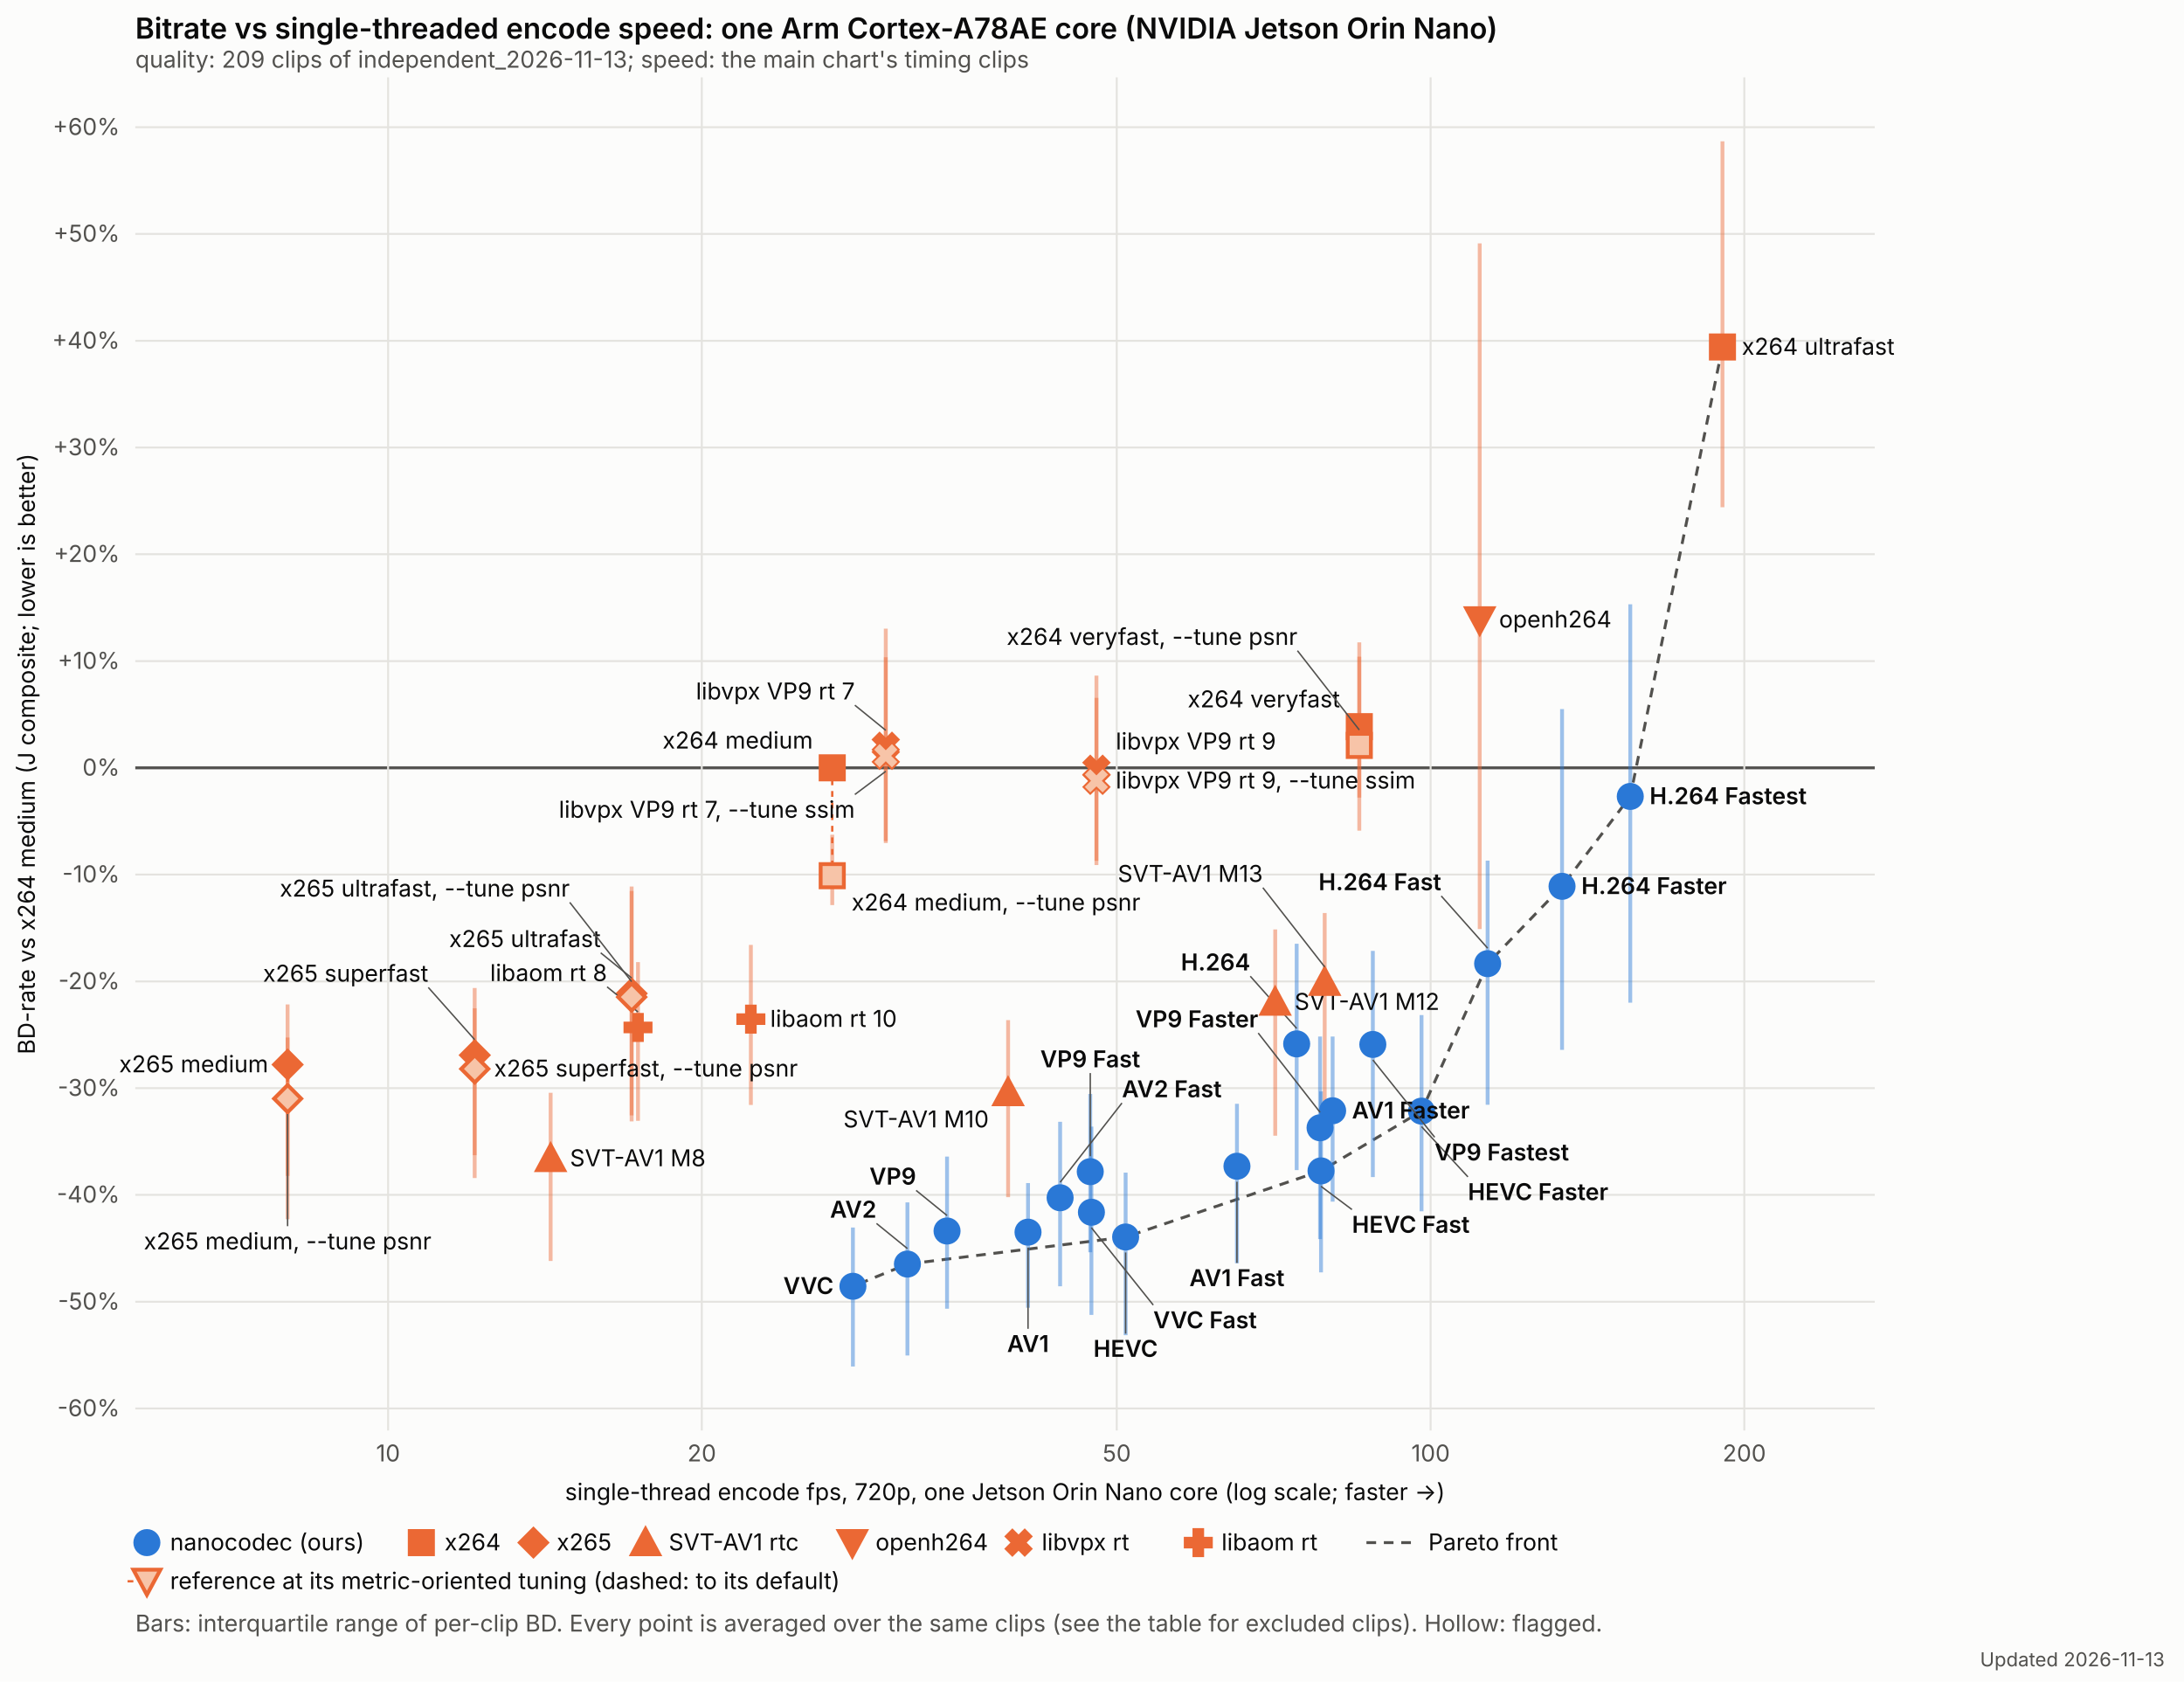
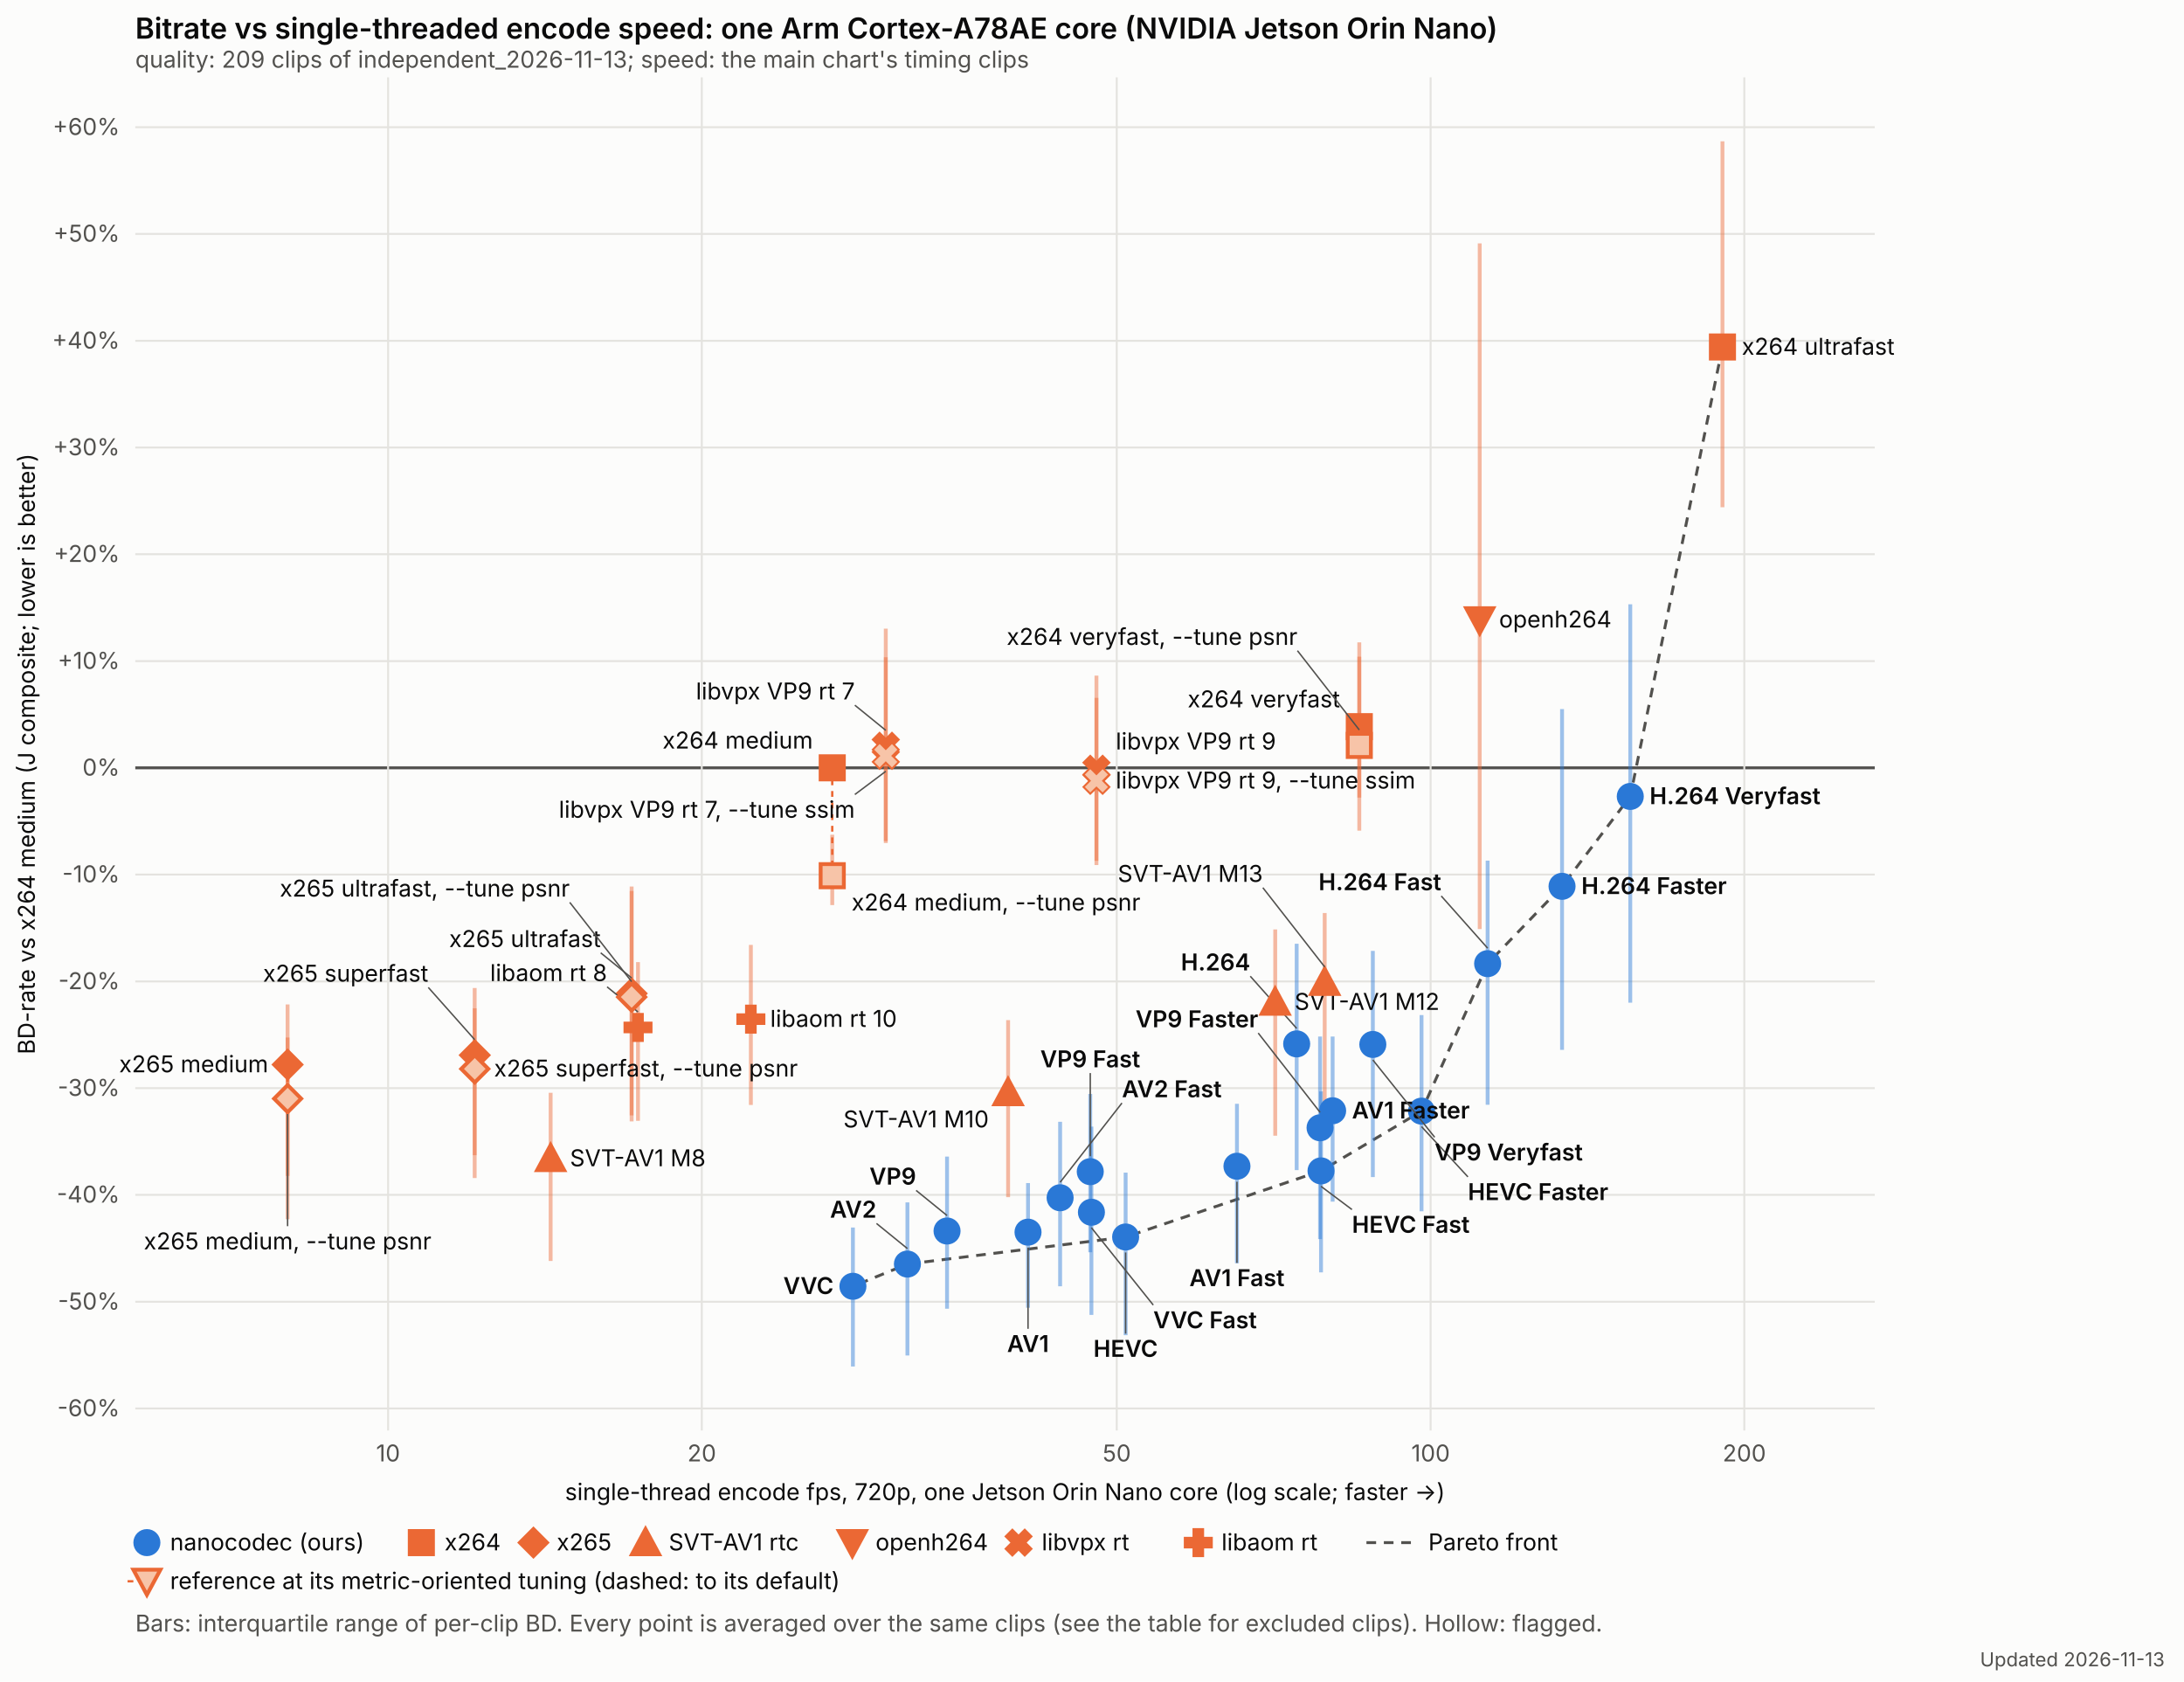
<svg xmlns="http://www.w3.org/2000/svg" viewBox="0 0 1130 870" width="1130" height="870" font-family="system-ui, -apple-system, Segoe UI, sans-serif" font-size="12">
  <rect width="1130" height="870" fill="#fcfcfb" />
  <text x="70" y="20" font-size="15" font-weight="600" fill="#0b0b0b">Bitrate vs single-threaded encode speed: one Arm Cortex-A78AE core (NVIDIA Jetson Orin Nano)</text>
  <text x="70" y="35" fill="#52514e">quality: 209 clips of independent_2026-11-13; speed: the main chart's timing clips</text>
  <line x1="70" x2="970" y1="728.6" y2="728.6" stroke="#e4e3df" stroke-width="1" />
  <text x="62" y="732.6" text-anchor="end" fill="#52514e">-60%</text>
  <line x1="70" x2="970" y1="673.4" y2="673.4" stroke="#e4e3df" stroke-width="1" />
  <text x="62" y="677.4" text-anchor="end" fill="#52514e">-50%</text>
  <line x1="70" x2="970" y1="618.1" y2="618.1" stroke="#e4e3df" stroke-width="1" />
  <text x="62" y="622.1" text-anchor="end" fill="#52514e">-40%</text>
  <line x1="70" x2="970" y1="562.9" y2="562.9" stroke="#e4e3df" stroke-width="1" />
  <text x="62" y="566.9" text-anchor="end" fill="#52514e">-30%</text>
  <line x1="70" x2="970" y1="507.7" y2="507.7" stroke="#e4e3df" stroke-width="1" />
  <text x="62" y="511.7" text-anchor="end" fill="#52514e">-20%</text>
  <line x1="70" x2="970" y1="452.4" y2="452.4" stroke="#e4e3df" stroke-width="1" />
  <text x="62" y="456.4" text-anchor="end" fill="#52514e">-10%</text>
  <line x1="70" x2="970" y1="397.2" y2="397.2" stroke="#52514e" stroke-width="1.5" />
  <text x="62" y="401.2" text-anchor="end" fill="#52514e">0%</text>
  <line x1="70" x2="970" y1="342.0" y2="342.0" stroke="#e4e3df" stroke-width="1" />
  <text x="62" y="346.0" text-anchor="end" fill="#52514e">+10%</text>
  <line x1="70" x2="970" y1="286.7" y2="286.7" stroke="#e4e3df" stroke-width="1" />
  <text x="62" y="290.7" text-anchor="end" fill="#52514e">+20%</text>
  <line x1="70" x2="970" y1="231.5" y2="231.5" stroke="#e4e3df" stroke-width="1" />
  <text x="62" y="235.5" text-anchor="end" fill="#52514e">+30%</text>
  <line x1="70" x2="970" y1="176.3" y2="176.3" stroke="#e4e3df" stroke-width="1" />
  <text x="62" y="180.3" text-anchor="end" fill="#52514e">+40%</text>
  <line x1="70" x2="970" y1="121.0" y2="121.0" stroke="#e4e3df" stroke-width="1" />
  <text x="62" y="125.0" text-anchor="end" fill="#52514e">+50%</text>
  <line x1="70" x2="970" y1="65.8" y2="65.8" stroke="#e4e3df" stroke-width="1" />
  <text x="62" y="69.8" text-anchor="end" fill="#52514e">+60%</text>
  <line x1="200.8" x2="200.8" y1="40" y2="740" stroke="#e4e3df" />
  <text x="200.8" y="756" text-anchor="middle" fill="#52514e">10</text>
  <line x1="363.1" x2="363.1" y1="40" y2="740" stroke="#e4e3df" />
  <text x="363.1" y="756" text-anchor="middle" fill="#52514e">20</text>
  <line x1="577.8" x2="577.8" y1="40" y2="740" stroke="#e4e3df" />
  <text x="577.8" y="756" text-anchor="middle" fill="#52514e">50</text>
  <line x1="740.2" x2="740.2" y1="40" y2="740" stroke="#e4e3df" />
  <text x="740.2" y="756" text-anchor="middle" fill="#52514e">100</text>
  <line x1="902.5" x2="902.5" y1="40" y2="740" stroke="#e4e3df" />
  <text x="902.5" y="756" text-anchor="middle" fill="#52514e">200</text>
  <text x="520.0" y="776" text-anchor="middle" fill="#0b0b0b">single-thread encode fps, 720p, one Jetson Orin Nano core (log scale; faster →)</text>
  <text transform="translate(18,390.0) rotate(-90)" text-anchor="middle" fill="#0b0b0b">BD-rate vs x264 medium (J composite; lower is better)</text>
  <polyline points="891.2,179.5 843.5,412.0 808.2,458.5 769.7,498.5 735.5,574.8 683.5,605.7 582.4,639.9 469.5,653.9 441.3,665.4" fill="none" stroke="#52514e" stroke-width="1.5" stroke-dasharray="5 4" />
  <line x1="703.3" y1="375.9" x2="703.3" y2="385.6" stroke="#eb6834" stroke-width="1.2" stroke-dasharray="3 3" />
  <line x1="430.6" y1="397.2" x2="430.6" y2="453.0" stroke="#eb6834" stroke-width="1.2" stroke-dasharray="3 3" />
  <line x1="326.8" y1="513.9" x2="326.8" y2="515.8" stroke="#eb6834" stroke-width="1.2" stroke-dasharray="3 3" />
  <line x1="245.6" y1="545.8" x2="245.6" y2="552.9" stroke="#eb6834" stroke-width="1.2" stroke-dasharray="3 3" />
  <line x1="148.8" y1="550.7" x2="148.8" y2="568.3" stroke="#eb6834" stroke-width="1.2" stroke-dasharray="3 3" />
  <line x1="458.3" y1="385.8" x2="458.3" y2="391.0" stroke="#eb6834" stroke-width="1.2" stroke-dasharray="3 3" />
  <line x1="567.3" y1="397.7" x2="567.3" y2="403.9" stroke="#eb6834" stroke-width="1.2" stroke-dasharray="3 3" />
  <line x1="430.6" x2="430.6" y1="397.2" y2="397.2" stroke="#eb6834" stroke-opacity="0.45" stroke-width="2" />
  <line x1="670.9" x2="670.9" y1="605.3" y2="488.2" stroke="#2a78d6" stroke-opacity="0.45" stroke-width="2" />
  <line x1="769.7" x2="769.7" y1="571.5" y2="445.2" stroke="#2a78d6" stroke-opacity="0.45" stroke-width="2" />
  <line x1="808.2" x2="808.2" y1="543.1" y2="366.8" stroke="#2a78d6" stroke-opacity="0.45" stroke-width="2" />
  <line x1="843.5" x2="843.5" y1="518.7" y2="312.6" stroke="#2a78d6" stroke-opacity="0.45" stroke-width="2" />
  <line x1="582.4" x2="582.4" y1="690.7" y2="606.6" stroke="#2a78d6" stroke-opacity="0.45" stroke-width="2" />
  <line x1="683.5" x2="683.5" y1="658.2" y2="564.6" stroke="#2a78d6" stroke-opacity="0.45" stroke-width="2" />
  <line x1="735.5" x2="735.5" y1="626.6" y2="525.1" stroke="#2a78d6" stroke-opacity="0.45" stroke-width="2" />
  <line x1="531.9" x2="531.9" y1="676.5" y2="612.0" stroke="#2a78d6" stroke-opacity="0.45" stroke-width="2" />
  <line x1="640.0" x2="640.0" y1="653.5" y2="571.0" stroke="#2a78d6" stroke-opacity="0.45" stroke-width="2" />
  <line x1="689.5" x2="689.5" y1="621.6" y2="536.2" stroke="#2a78d6" stroke-opacity="0.45" stroke-width="2" />
  <line x1="490.0" x2="490.0" y1="677.0" y2="598.3" stroke="#2a78d6" stroke-opacity="0.45" stroke-width="2" />
  <line x1="564.1" x2="564.1" y1="647.8" y2="565.9" stroke="#2a78d6" stroke-opacity="0.45" stroke-width="2" />
  <line x1="683.0" x2="683.0" y1="641.0" y2="536.2" stroke="#2a78d6" stroke-opacity="0.45" stroke-width="2" />
  <line x1="710.3" x2="710.3" y1="608.9" y2="491.9" stroke="#2a78d6" stroke-opacity="0.45" stroke-width="2" />
  <line x1="469.5" x2="469.5" y1="701.2" y2="622.0" stroke="#2a78d6" stroke-opacity="0.45" stroke-width="2" />
  <line x1="548.5" x2="548.5" y1="665.4" y2="580.3" stroke="#2a78d6" stroke-opacity="0.45" stroke-width="2" />
  <line x1="441.3" x2="441.3" y1="706.9" y2="635.0" stroke="#2a78d6" stroke-opacity="0.45" stroke-width="2" />
  <line x1="564.7" x2="564.7" y1="680.2" y2="582.8" stroke="#2a78d6" stroke-opacity="0.45" stroke-width="2" />
  <line x1="765.6" x2="765.6" y1="480.6" y2="125.9" stroke="#eb6834" stroke-opacity="0.45" stroke-width="2" />
  <line x1="891.2" x2="891.2" y1="262.4" y2="73.1" stroke="#eb6834" stroke-opacity="0.45" stroke-width="2" />
  <line x1="703.3" x2="703.3" y1="412.6" y2="339.7" stroke="#eb6834" stroke-opacity="0.45" stroke-width="2" />
  <line x1="326.8" x2="326.8" y1="577.0" y2="458.6" stroke="#eb6834" stroke-opacity="0.45" stroke-width="2" />
  <line x1="245.6" x2="245.6" y1="597.6" y2="511.1" stroke="#eb6834" stroke-opacity="0.45" stroke-width="2" />
  <line x1="148.8" x2="148.8" y1="608.3" y2="519.6" stroke="#eb6834" stroke-opacity="0.45" stroke-width="2" />
  <line x1="284.9" x2="284.9" y1="652.3" y2="565.3" stroke="#eb6834" stroke-opacity="0.45" stroke-width="2" />
  <line x1="521.6" x2="521.6" y1="619.3" y2="527.7" stroke="#eb6834" stroke-opacity="0.45" stroke-width="2" />
  <line x1="659.8" x2="659.8" y1="587.5" y2="480.8" stroke="#eb6834" stroke-opacity="0.45" stroke-width="2" />
  <line x1="685.4" x2="685.4" y1="572.2" y2="472.3" stroke="#eb6834" stroke-opacity="0.45" stroke-width="2" />
  <line x1="458.3" x2="458.3" y1="436.1" y2="325.2" stroke="#eb6834" stroke-opacity="0.45" stroke-width="2" />
  <line x1="567.3" x2="567.3" y1="445.3" y2="349.5" stroke="#eb6834" stroke-opacity="0.45" stroke-width="2" />
  <line x1="330.1" x2="330.1" y1="579.8" y2="497.7" stroke="#eb6834" stroke-opacity="0.45" stroke-width="2" />
  <line x1="388.5" x2="388.5" y1="571.6" y2="488.8" stroke="#eb6834" stroke-opacity="0.45" stroke-width="2" />
  <line x1="703.3" x2="703.3" y1="429.7" y2="332.3" stroke="#eb6834" stroke-opacity="0.45" stroke-width="2" />
  <line x1="430.6" x2="430.6" y1="468.2" y2="431.8" stroke="#eb6834" stroke-opacity="0.45" stroke-width="2" />
  <line x1="326.8" x2="326.8" y1="580.1" y2="460.9" stroke="#eb6834" stroke-opacity="0.45" stroke-width="2" />
  <line x1="245.6" x2="245.6" y1="609.4" y2="521.6" stroke="#eb6834" stroke-opacity="0.45" stroke-width="2" />
  <line x1="148.8" x2="148.8" y1="630.7" y2="536.7" stroke="#eb6834" stroke-opacity="0.45" stroke-width="2" />
  <line x1="458.3" x2="458.3" y1="435.1" y2="340.0" stroke="#eb6834" stroke-opacity="0.45" stroke-width="2" />
  <line x1="567.3" x2="567.3" y1="447.5" y2="361.0" stroke="#eb6834" stroke-opacity="0.45" stroke-width="2" />
  <g>
    <rect x="424.6" y="391.2" width="12" height="12" fill="#eb6834" stroke="#eb6834" stroke-width="2" />
  </g>
  <text x="420.6" y="387.2" text-anchor="end" fill="#0b0b0b">x264 medium</text>
  <g>
    <circle cx="670.9" cy="540.0" r="6" fill="#2a78d6" stroke="#2a78d6" stroke-width="2" />
  </g>
  <line x1="670.9" y1="532.0" x2="646.9" y2="505.0" stroke="#52514e" stroke-width="0.75" />
  <text x="646.9" y="502.0" text-anchor="end" fill="#0b0b0b" font-weight="600">H.264</text>
  <g>
    <circle cx="769.7" cy="498.5" r="6" fill="#2a78d6" stroke="#2a78d6" stroke-width="2" />
  </g>
  <line x1="769.7" y1="490.5" x2="745.7" y2="463.5" stroke="#52514e" stroke-width="0.75" />
  <text x="745.7" y="460.5" text-anchor="end" fill="#0b0b0b" font-weight="600">H.264 Fast</text>
  <g>
    <circle cx="808.2" cy="458.5" r="6" fill="#2a78d6" stroke="#2a78d6" stroke-width="2" />
  </g>
  <text x="818.2" y="462.5" text-anchor="start" fill="#0b0b0b" font-weight="600">H.264 Faster</text>
  <g>
    <circle cx="843.5" cy="412.0" r="6" fill="#2a78d6" stroke="#2a78d6" stroke-width="2" />
  </g>
-   <text x="853.5" y="416.0" text-anchor="start" fill="#0b0b0b" font-weight="600">H.264 Fastest</text>
+   <text x="853.5" y="416.0" text-anchor="start" fill="#0b0b0b" font-weight="600">H.264 Veryfast</text>
  <g>
    <circle cx="582.4" cy="639.9" r="6" fill="#2a78d6" stroke="#2a78d6" stroke-width="2" />
  </g>
  <line x1="582.4" y1="647.9" x2="582.4" y2="689.9" stroke="#52514e" stroke-width="0.75" />
  <text x="582.4" y="701.9" text-anchor="middle" fill="#0b0b0b" font-weight="600">HEVC</text>
  <g>
    <circle cx="683.5" cy="605.7" r="6" fill="#2a78d6" stroke="#2a78d6" stroke-width="2" />
  </g>
  <line x1="683.5" y1="613.7" x2="699.5" y2="625.7" stroke="#52514e" stroke-width="0.75" />
  <text x="699.5" y="637.7" text-anchor="start" fill="#0b0b0b" font-weight="600">HEVC Fast</text>
  <g>
    <circle cx="735.5" cy="574.8" r="6" fill="#2a78d6" stroke="#2a78d6" stroke-width="2" />
  </g>
  <line x1="735.5" y1="582.8" x2="759.5" y2="608.8" stroke="#52514e" stroke-width="0.75" />
  <text x="759.5" y="620.8" text-anchor="start" fill="#0b0b0b" font-weight="600">HEVC Faster</text>
  <g>
    <circle cx="531.9" cy="637.4" r="6" fill="#2a78d6" stroke="#2a78d6" stroke-width="2" />
  </g>
  <line x1="531.9" y1="645.4" x2="531.9" y2="687.4" stroke="#52514e" stroke-width="0.75" />
  <text x="531.9" y="699.4" text-anchor="middle" fill="#0b0b0b" font-weight="600">AV1</text>
  <g>
    <circle cx="640.0" cy="603.3" r="6" fill="#2a78d6" stroke="#2a78d6" stroke-width="2" />
  </g>
  <line x1="640.0" y1="611.3" x2="640.0" y2="653.3" stroke="#52514e" stroke-width="0.75" />
  <text x="640.0" y="665.3" text-anchor="middle" fill="#0b0b0b" font-weight="600">AV1 Fast</text>
  <g>
    <circle cx="689.5" cy="574.6" r="6" fill="#2a78d6" stroke="#2a78d6" stroke-width="2" />
  </g>
  <text x="699.5" y="578.6" text-anchor="start" fill="#0b0b0b" font-weight="600">AV1 Faster</text>
  <g>
    <circle cx="490.0" cy="636.8" r="6" fill="#2a78d6" stroke="#2a78d6" stroke-width="2" />
  </g>
  <line x1="490.0" y1="628.8" x2="474.0" y2="615.8" stroke="#52514e" stroke-width="0.75" />
  <text x="474.0" y="612.8" text-anchor="end" fill="#0b0b0b" font-weight="600">VP9</text>
  <g>
    <circle cx="564.1" cy="606.1" r="6" fill="#2a78d6" stroke="#2a78d6" stroke-width="2" />
  </g>
  <line x1="564.1" y1="598.1" x2="564.1" y2="555.1" stroke="#52514e" stroke-width="0.75" />
  <text x="564.1" y="552.1" text-anchor="middle" fill="#0b0b0b" font-weight="600">VP9 Fast</text>
  <g>
    <circle cx="683.0" cy="583.4" r="6" fill="#2a78d6" stroke="#2a78d6" stroke-width="2" />
  </g>
  <line x1="683.0" y1="575.4" x2="651.0" y2="534.4" stroke="#52514e" stroke-width="0.75" />
  <text x="651.0" y="531.4" text-anchor="end" fill="#0b0b0b" font-weight="600">VP9 Faster</text>
  <g>
    <circle cx="710.3" cy="540.3" r="6" fill="#2a78d6" stroke="#2a78d6" stroke-width="2" />
  </g>
  <line x1="710.3" y1="548.3" x2="742.3" y2="588.3" stroke="#52514e" stroke-width="0.75" />
-   <text x="742.3" y="600.3" text-anchor="start" fill="#0b0b0b" font-weight="600">VP9 Fastest</text>
+   <text x="742.3" y="600.3" text-anchor="start" fill="#0b0b0b" font-weight="600">VP9 Veryfast</text>
  <g>
    <circle cx="469.5" cy="653.9" r="6" fill="#2a78d6" stroke="#2a78d6" stroke-width="2" />
  </g>
  <line x1="469.5" y1="645.9" x2="453.5" y2="632.9" stroke="#52514e" stroke-width="0.75" />
  <text x="453.5" y="629.9" text-anchor="end" fill="#0b0b0b" font-weight="600">AV2</text>
  <g>
    <circle cx="548.5" cy="619.6" r="6" fill="#2a78d6" stroke="#2a78d6" stroke-width="2" />
  </g>
  <line x1="548.5" y1="611.6" x2="580.5" y2="570.6" stroke="#52514e" stroke-width="0.75" />
  <text x="580.5" y="567.6" text-anchor="start" fill="#0b0b0b" font-weight="600">AV2 Fast</text>
  <g>
    <circle cx="441.3" cy="665.4" r="6" fill="#2a78d6" stroke="#2a78d6" stroke-width="2" />
  </g>
  <text x="431.3" y="669.4" text-anchor="end" fill="#0b0b0b" font-weight="600">VVC</text>
  <g>
    <circle cx="564.7" cy="627.1" r="6" fill="#2a78d6" stroke="#2a78d6" stroke-width="2" />
  </g>
  <line x1="564.7" y1="635.1" x2="596.7" y2="675.1" stroke="#52514e" stroke-width="0.75" />
  <text x="596.7" y="687.1" text-anchor="start" fill="#0b0b0b" font-weight="600">VVC Fast</text>
  <g>
    <polygon points="765.601,327.627 772.601,314.627 758.601,314.627" fill="#eb6834" stroke="#eb6834" stroke-width="2" />
  </g>
  <text x="775.6" y="324.6" text-anchor="start" fill="#0b0b0b">openh264</text>
  <g>
    <rect x="885.2" y="173.5" width="12" height="12" fill="#eb6834" stroke="#eb6834" stroke-width="2" />
  </g>
  <text x="901.2" y="183.5" text-anchor="start" fill="#0b0b0b">x264 ultrafast</text>
  <g>
    <rect x="697.3" y="369.9" width="12" height="12" fill="#eb6834" stroke="#eb6834" stroke-width="2" />
  </g>
  <text x="693.3" y="365.9" text-anchor="end" fill="#0b0b0b">x264 veryfast</text>
  <g>
    <polygon points="326.811,506.928 333.811,513.928 326.811,520.928 319.811,513.928" fill="#eb6834" stroke="#eb6834" stroke-width="2" />
  </g>
  <line x1="326.8" y1="505.9" x2="310.8" y2="492.9" stroke="#52514e" stroke-width="0.75" />
  <text x="310.8" y="489.9" text-anchor="end" fill="#0b0b0b">x265 ultrafast</text>
  <g>
    <polygon points="245.647,538.838 252.647,545.838 245.647,552.838 238.647,545.838" fill="#eb6834" stroke="#eb6834" stroke-width="2" />
  </g>
  <line x1="245.6" y1="537.8" x2="221.6" y2="510.8" stroke="#52514e" stroke-width="0.75" />
  <text x="221.6" y="507.8" text-anchor="end" fill="#0b0b0b">x265 superfast</text>
  <g>
    <polygon points="148.821,543.727 155.821,550.727 148.821,557.727 141.821,550.727" fill="#eb6834" stroke="#eb6834" stroke-width="2" />
  </g>
  <text x="138.8" y="554.7" text-anchor="end" fill="#0b0b0b">x265 medium</text>
  <g>
    <polygon points="284.896,592.326 291.896,605.326 277.896,605.326" fill="#eb6834" stroke="#eb6834" stroke-width="2" />
  </g>
  <text x="294.9" y="603.3" text-anchor="start" fill="#0b0b0b">SVT-AV1 M8</text>
  <g>
    <polygon points="521.574,558.221 528.574,571.221 514.574,571.221" fill="#eb6834" stroke="#eb6834" stroke-width="2" />
  </g>
  <text x="511.6" y="583.2" text-anchor="end" fill="#0b0b0b">SVT-AV1 M10</text>
  <g>
    <polygon points="659.751,511.449 666.751,524.449 652.751,524.449" fill="#eb6834" stroke="#eb6834" stroke-width="2" />
  </g>
  <text x="669.8" y="522.4" text-anchor="start" fill="#0b0b0b">SVT-AV1 M12</text>
  <g>
    <polygon points="685.389,501.187 692.389,514.187 678.389,514.187" fill="#eb6834" stroke="#eb6834" stroke-width="2" />
  </g>
  <line x1="685.4" y1="500.2" x2="653.4" y2="459.2" stroke="#52514e" stroke-width="0.75" />
  <text x="653.4" y="456.2" text-anchor="end" fill="#0b0b0b">SVT-AV1 M13</text>
  <g>
    <polygon points="461.5,379.1 465.0,382.6 461.8,385.8 465.0,389.0 461.5,392.5 458.3,389.3 455.1,392.5 451.6,389.0 454.8,385.8 451.6,382.6 455.1,379.1 458.3,382.3" fill="#eb6834" stroke="#eb6834" stroke-width="1" />
  </g>
  <line x1="458.3" y1="377.8" x2="442.3" y2="364.8" stroke="#52514e" stroke-width="0.75" />
  <text x="442.3" y="361.8" text-anchor="end" fill="#0b0b0b">libvpx VP9 rt 7</text>
  <g>
    <polygon points="570.5,391.0 574.0,394.5 570.8,397.7 574.0,400.9 570.5,404.4 567.3,401.3 564.1,404.4 560.6,400.9 563.8,397.7 560.6,394.5 564.1,391.0 567.3,394.2" fill="#eb6834" stroke="#eb6834" stroke-width="1" />
  </g>
  <text x="577.3" y="387.7" text-anchor="start" fill="#0b0b0b">libvpx VP9 rt 9</text>
  <g>
    <polygon points="327.6,524.5 332.6,524.5 332.6,529.0 337.1,529.0 337.1,534.0 332.6,534.0 332.6,538.5 327.6,538.5 327.6,534.0 323.1,534.0 323.1,529.0 327.6,529.0" fill="#eb6834" stroke="#eb6834" stroke-width="1" />
  </g>
  <line x1="330.1" y1="523.5" x2="314.1" y2="510.5" stroke="#52514e" stroke-width="0.75" />
  <text x="314.1" y="507.5" text-anchor="end" fill="#0b0b0b">libaom rt 8</text>
  <g>
    <polygon points="386.0,520.2 391.0,520.2 391.0,524.7 395.5,524.7 395.5,529.7 391.0,529.7 391.0,534.2 386.0,534.2 386.0,529.7 381.5,529.7 381.5,524.7 386.0,524.7" fill="#eb6834" stroke="#eb6834" stroke-width="1" />
  </g>
  <text x="398.5" y="531.2" text-anchor="start" fill="#0b0b0b">libaom rt 10</text>
  <g>
    <rect x="697.3" y="379.6" width="12" height="12" fill="#f7c4a8" stroke="#eb6834" stroke-width="2" />
  </g>
  <line x1="703.3" y1="377.6" x2="671.3" y2="336.6" stroke="#52514e" stroke-width="0.75" />
  <text x="671.3" y="333.6" text-anchor="end" fill="#0b0b0b">x264 veryfast, --tune psnr</text>
  <g>
    <rect x="424.6" y="447.0" width="12" height="12" fill="#f7c4a8" stroke="#eb6834" stroke-width="2" />
  </g>
  <text x="440.6" y="471.0" text-anchor="start" fill="#0b0b0b">x264 medium, --tune psnr</text>
  <g>
    <polygon points="326.811,508.765 333.811,515.765 326.811,522.765 319.811,515.765" fill="#f7c4a8" stroke="#eb6834" stroke-width="2" />
  </g>
  <line x1="326.8" y1="507.8" x2="294.8" y2="466.8" stroke="#52514e" stroke-width="0.75" />
  <text x="294.8" y="463.8" text-anchor="end" fill="#0b0b0b">x265 ultrafast, --tune psnr</text>
  <g>
    <polygon points="245.647,545.93 252.647,552.93 245.647,559.93 238.647,552.93" fill="#f7c4a8" stroke="#eb6834" stroke-width="2" />
  </g>
  <text x="255.6" y="556.9" text-anchor="start" fill="#0b0b0b">x265 superfast, --tune psnr</text>
  <g>
    <polygon points="148.821,561.319 155.821,568.319 148.821,575.319 141.821,568.319" fill="#f7c4a8" stroke="#eb6834" stroke-width="2" />
  </g>
  <line x1="148.8" y1="576.3" x2="148.8" y2="634.3" stroke="#52514e" stroke-width="0.75" />
  <text x="148.8" y="646.3" text-anchor="middle" fill="#0b0b0b">x265 medium, --tune psnr</text>
  <g>
    <polygon points="461.5,384.2 465.0,387.8 461.8,391.0 465.0,394.1 461.5,397.7 458.3,394.5 455.1,397.7 451.6,394.1 454.8,391.0 451.6,387.8 455.1,384.2 458.3,387.4" fill="#f7c4a8" stroke="#eb6834" stroke-width="1" />
  </g>
  <line x1="458.3" y1="399.0" x2="442.3" y2="411.0" stroke="#52514e" stroke-width="0.75" />
  <text x="442.3" y="423.0" text-anchor="end" fill="#0b0b0b">libvpx VP9 rt 7, --tune ssim</text>
  <g>
    <polygon points="570.5,397.2 574.0,400.7 570.8,403.9 574.0,407.1 570.5,410.6 567.3,407.5 564.1,410.6 560.6,407.1 563.8,403.9 560.6,400.7 564.1,397.2 567.3,400.4" fill="#f7c4a8" stroke="#eb6834" stroke-width="1" />
  </g>
  <text x="577.3" y="407.9" text-anchor="start" fill="#0b0b0b">libvpx VP9 rt 9, --tune ssim</text>
  <circle cx="76.0" cy="798.0" r="6" fill="#2a78d6" stroke="#2a78d6" stroke-width="2" />
  <text x="88" y="802" fill="#0b0b0b">nanocodec (ours)</text>
  <rect x="212.0" y="792.0" width="12" height="12" fill="#eb6834" stroke="#eb6834" stroke-width="2" />
  <text x="230" y="802" fill="#0b0b0b">x264</text>
  <polygon points="276,791 283,798 276,805 269,798" fill="#eb6834" stroke="#eb6834" stroke-width="2" />
  <text x="288" y="802" fill="#0b0b0b">x265</text>
  <polygon points="334,791 341,804 327,804" fill="#eb6834" stroke="#eb6834" stroke-width="2" />
  <text x="346" y="802" fill="#0b0b0b">SVT-AV1 rtc</text>
  <polygon points="441,805 448,792 434,792" fill="#eb6834" stroke="#eb6834" stroke-width="2" />
  <text x="453" y="802" fill="#0b0b0b">openh264</text>
  <polygon points="530.2,791.3 533.7,794.8 530.5,798.0 533.7,801.2 530.2,804.7 527.0,801.5 523.8,804.7 520.3,801.2 523.5,798.0 520.3,794.8 523.8,791.3 527.0,794.5" fill="#eb6834" stroke="#eb6834" stroke-width="1" />
  <text x="539" y="802" fill="#0b0b0b">libvpx rt</text>
  <polygon points="617.5,791.0 622.5,791.0 622.5,795.5 627.0,795.5 627.0,800.5 622.5,800.5 622.5,805.0 617.5,805.0 617.5,800.5 613.0,800.5 613.0,795.5 617.5,795.5" fill="#eb6834" stroke="#eb6834" stroke-width="1" />
  <text x="632" y="802" fill="#0b0b0b">libaom rt</text>
  <line x1="707" x2="733" y1="798" y2="798" stroke="#52514e" stroke-width="1.5" stroke-dasharray="5 4" />
  <text x="739" y="802" fill="#0b0b0b">Pareto front</text>
  <line x1="66" x2="76" y1="818" y2="818" stroke="#eb6834" stroke-width="1.2" stroke-dasharray="3 3" />
  <polygon points="76,825 83,812 69,812" fill="#f7c4a8" stroke="#eb6834" stroke-width="2" />
  <text x="88" y="822" fill="#0b0b0b">reference at its metric-oriented tuning (dashed: to its default)</text>
  <text x="70" y="844" fill="#52514e">Bars: interquartile range of per-clip BD. Every point is averaged over the same clips (see the table for excluded clips). Hollow: flagged.</text>
  <text x="1120" y="862" font-size="10" text-anchor="end" fill="#52514e">Updated 2026-11-13</text>
</svg>
